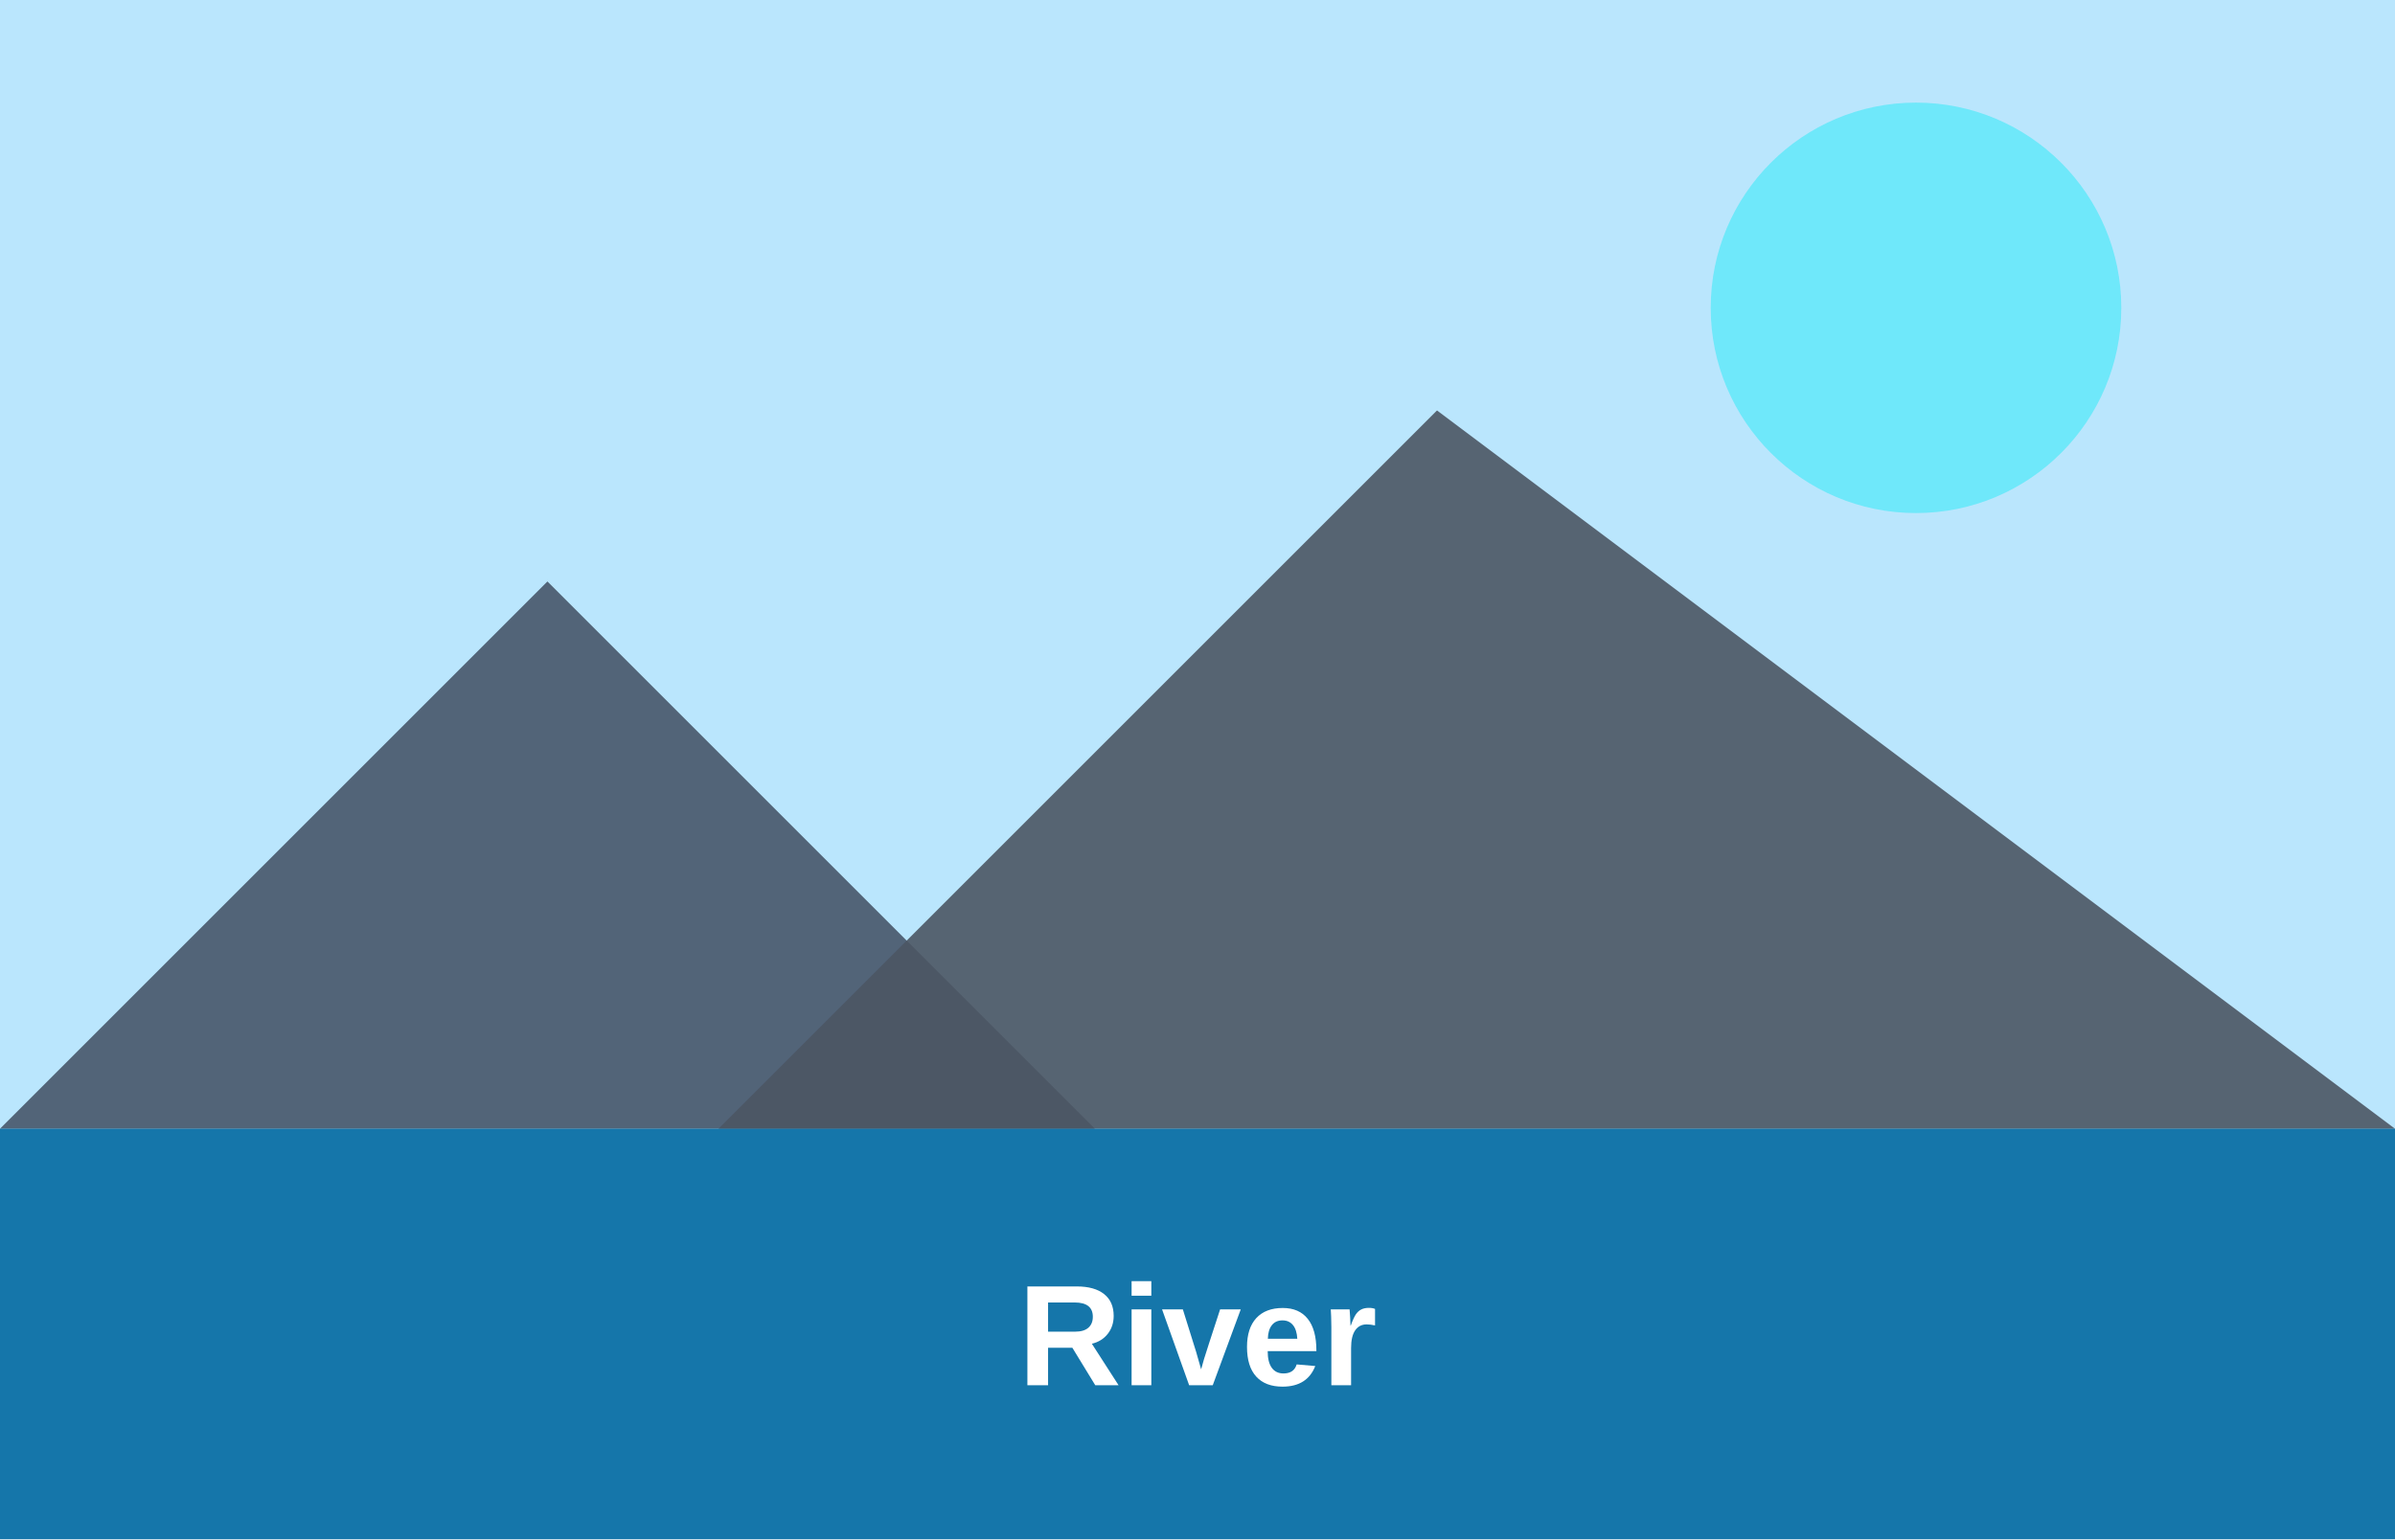
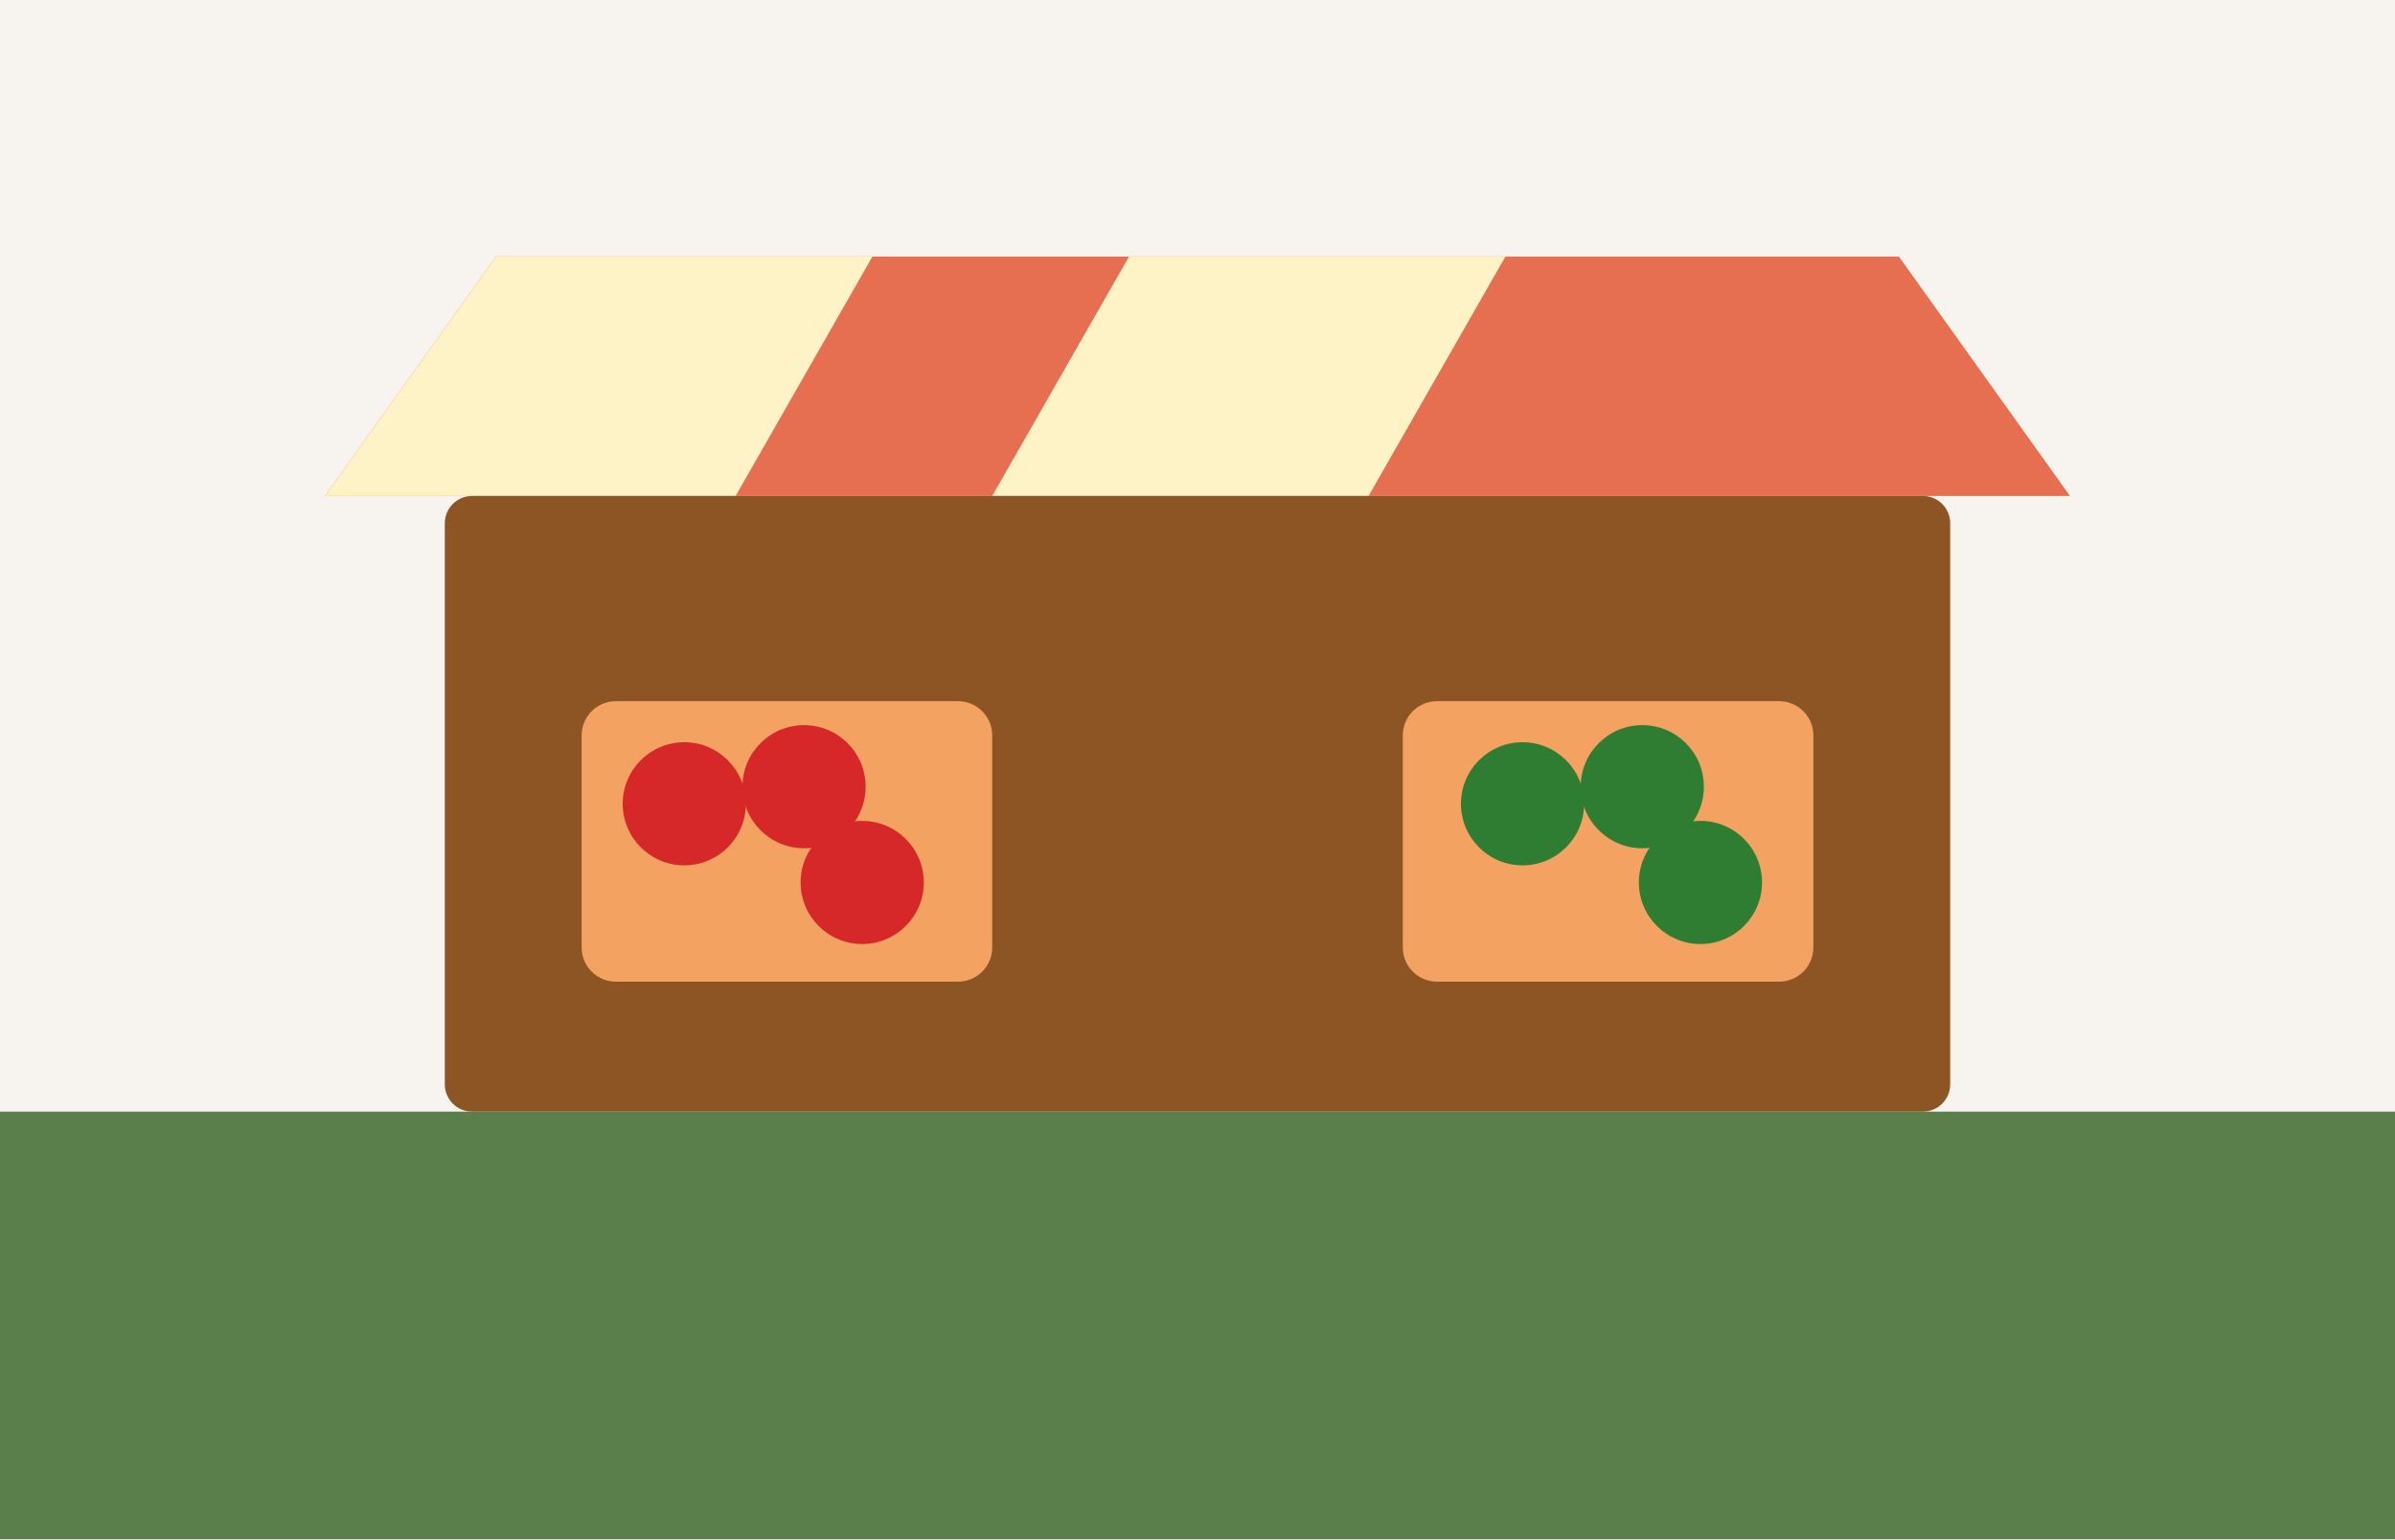
- <svg xmlns="http://www.w3.org/2000/svg" width="700" height="450" viewBox="0 0 700 450">
-   <rect width="700" height="450" fill="#bae6fd" />
-   <circle cx="560" cy="90" r="60" fill="#67e8f9" opacity="0.9" />
-   <path d="M0 330 L160 170 L320 330 Z" fill="#475569" opacity="0.9" />
-   <path d="M210 330 L420 120 L700 330 Z" fill="#4b5563" opacity="0.9" />
-   <rect x="0" y="330" width="700" height="120" fill="#0369a1" opacity="0.9" />
-   <text x="350" y="405" text-anchor="middle" font-family="Arial" font-size="42" font-weight="bold" fill="#ffffff">River</text>
+ <svg xmlns="http://www.w3.org/2000/svg" width="700" height="450" viewBox="0 0 700 450" role="img" aria-labelledby="title desc">
+   <rect width="700" height="450" fill="#f7f4ef" />
+   <path d="M95 145H605L555 75H145Z" fill="#e76f51" />
+   <path d="M145 75H255L215 145H95Z" fill="#fef3c7" />
+   <path d="M330 75H440L400 145H290Z" fill="#fef3c7" />
+   <rect x="130" y="145" width="440" height="180" rx="8" fill="#8d5524" />
+   <rect x="170" y="205" width="120" height="82" rx="10" fill="#f4a261" />
+   <rect x="410" y="205" width="120" height="82" rx="10" fill="#f4a261" />
+   <g fill="#d62828">
+     <circle cx="200" cy="235" r="18" />
+     <circle cx="235" cy="230" r="18" />
+     <circle cx="252" cy="258" r="18" />
+   </g>
+   <g fill="#2f7d32">
+     <circle cx="445" cy="235" r="18" />
+     <circle cx="480" cy="230" r="18" />
+     <circle cx="497" cy="258" r="18" />
+   </g>
+   <rect x="0" y="325" width="700" height="125" fill="#5b7f4a" />
</svg>
